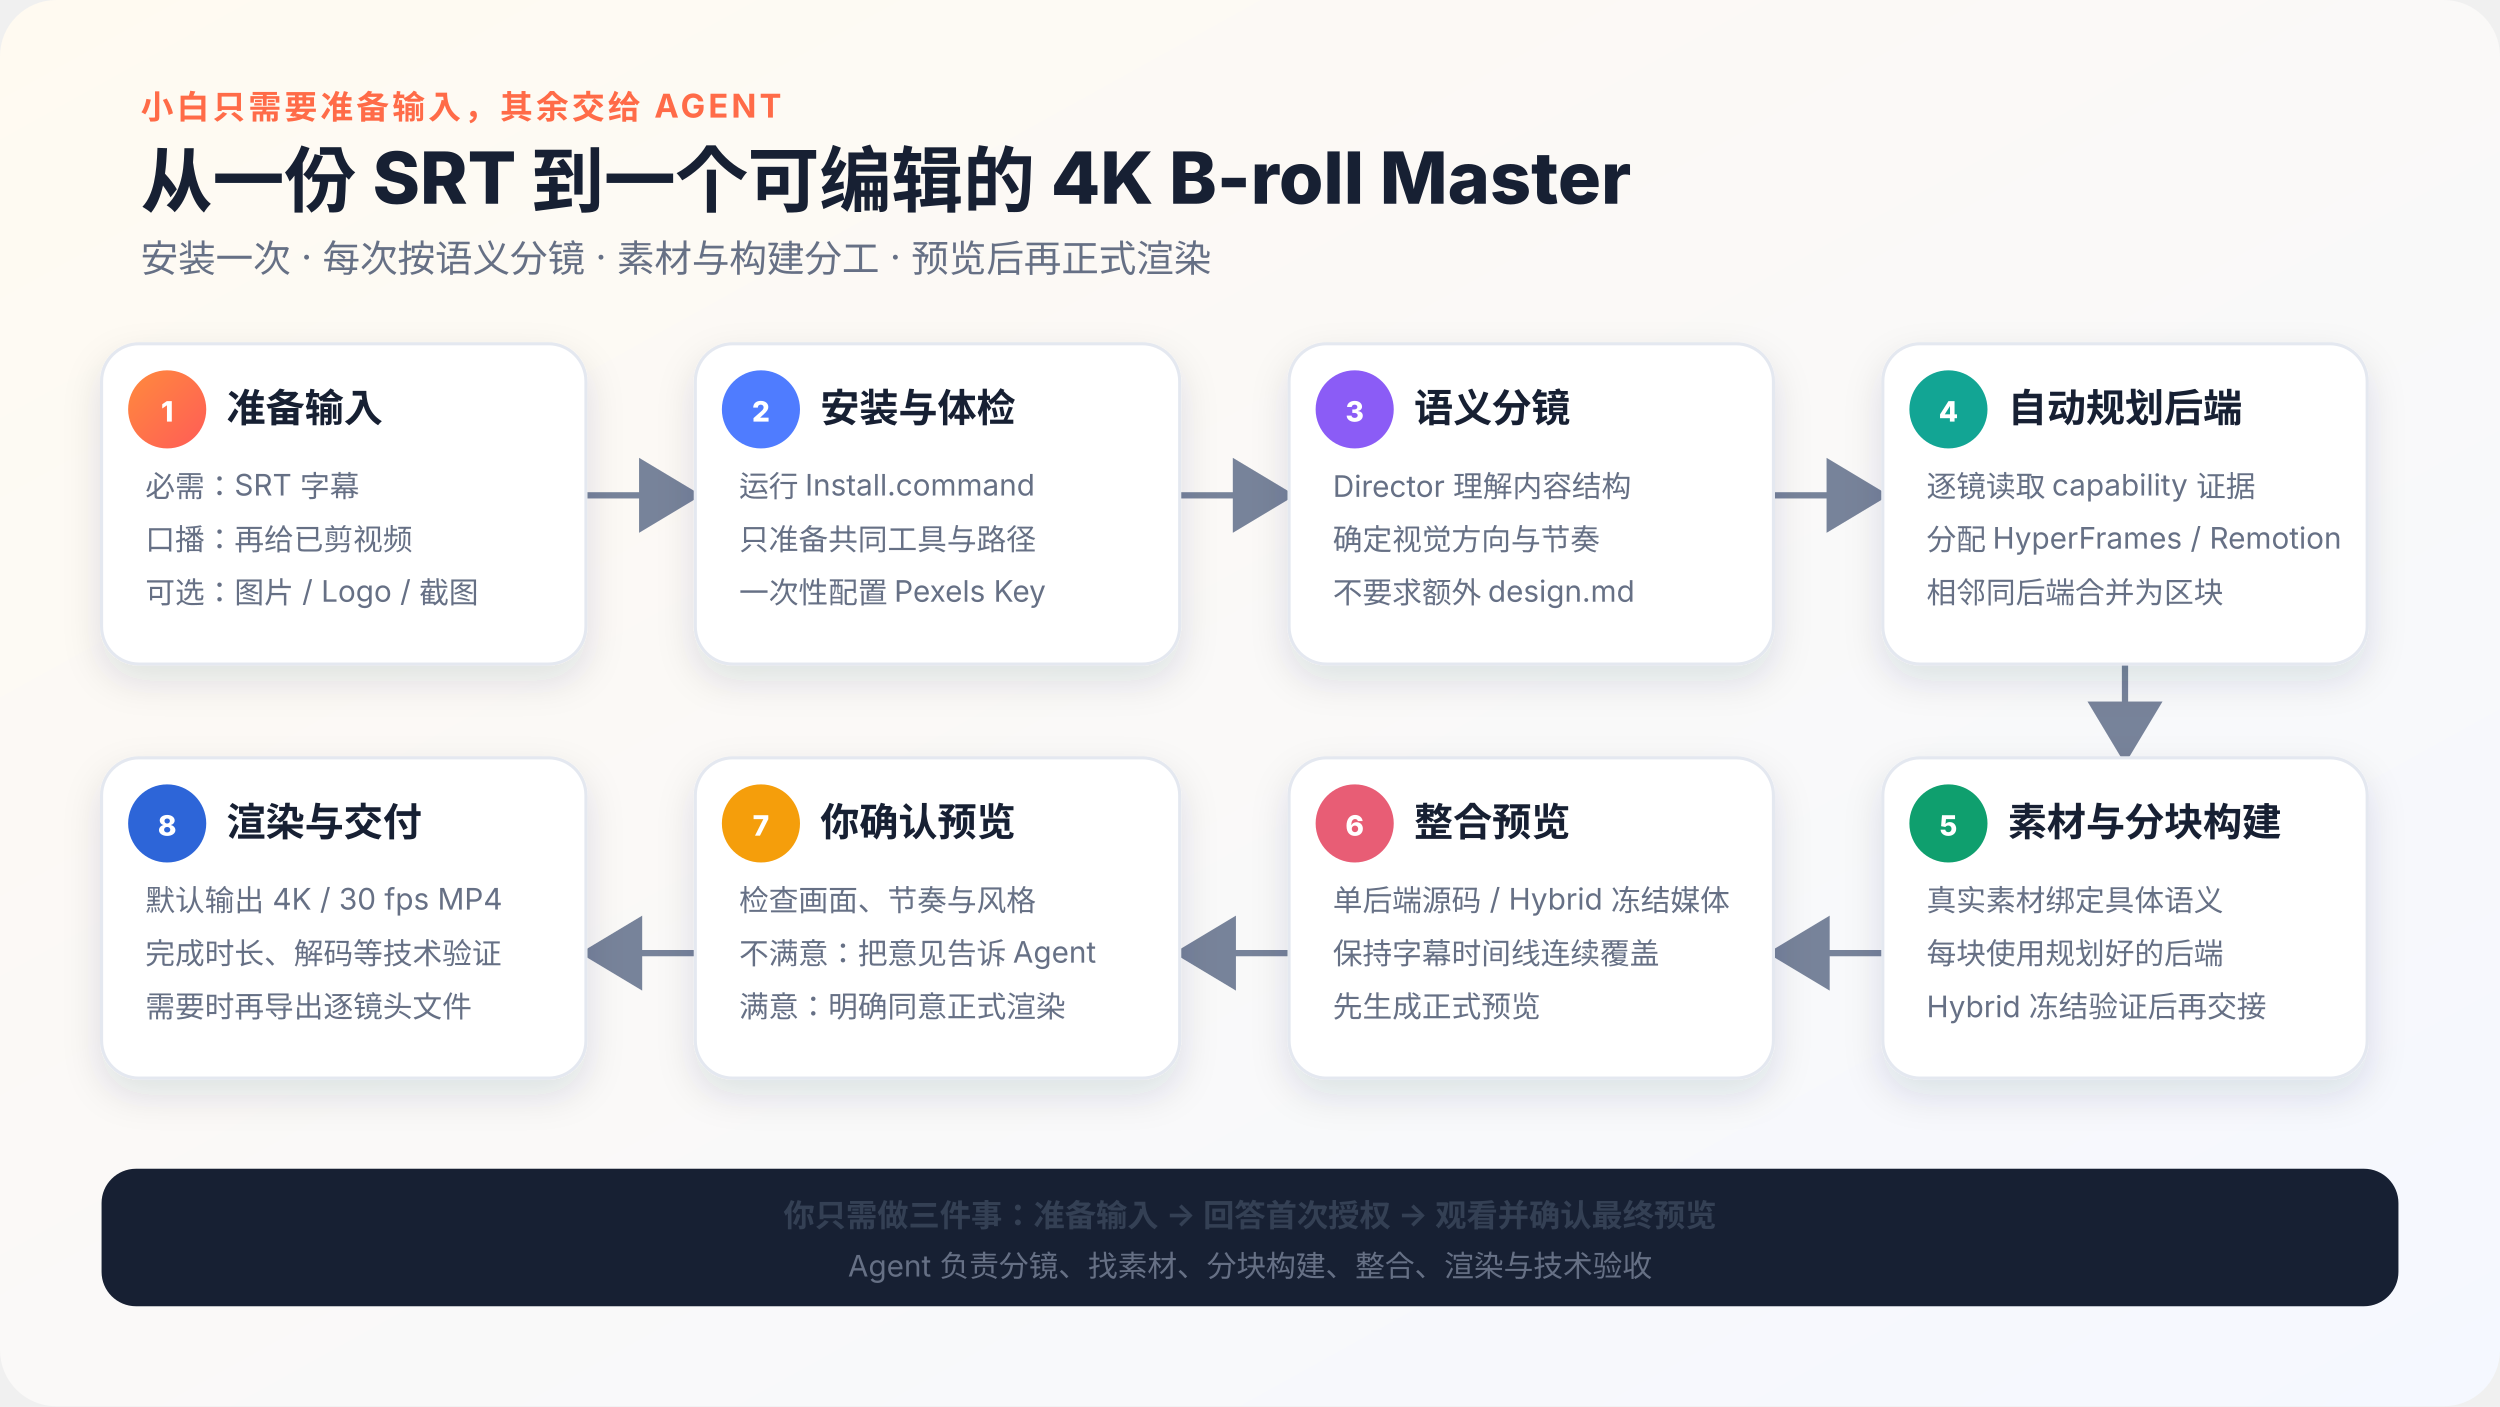
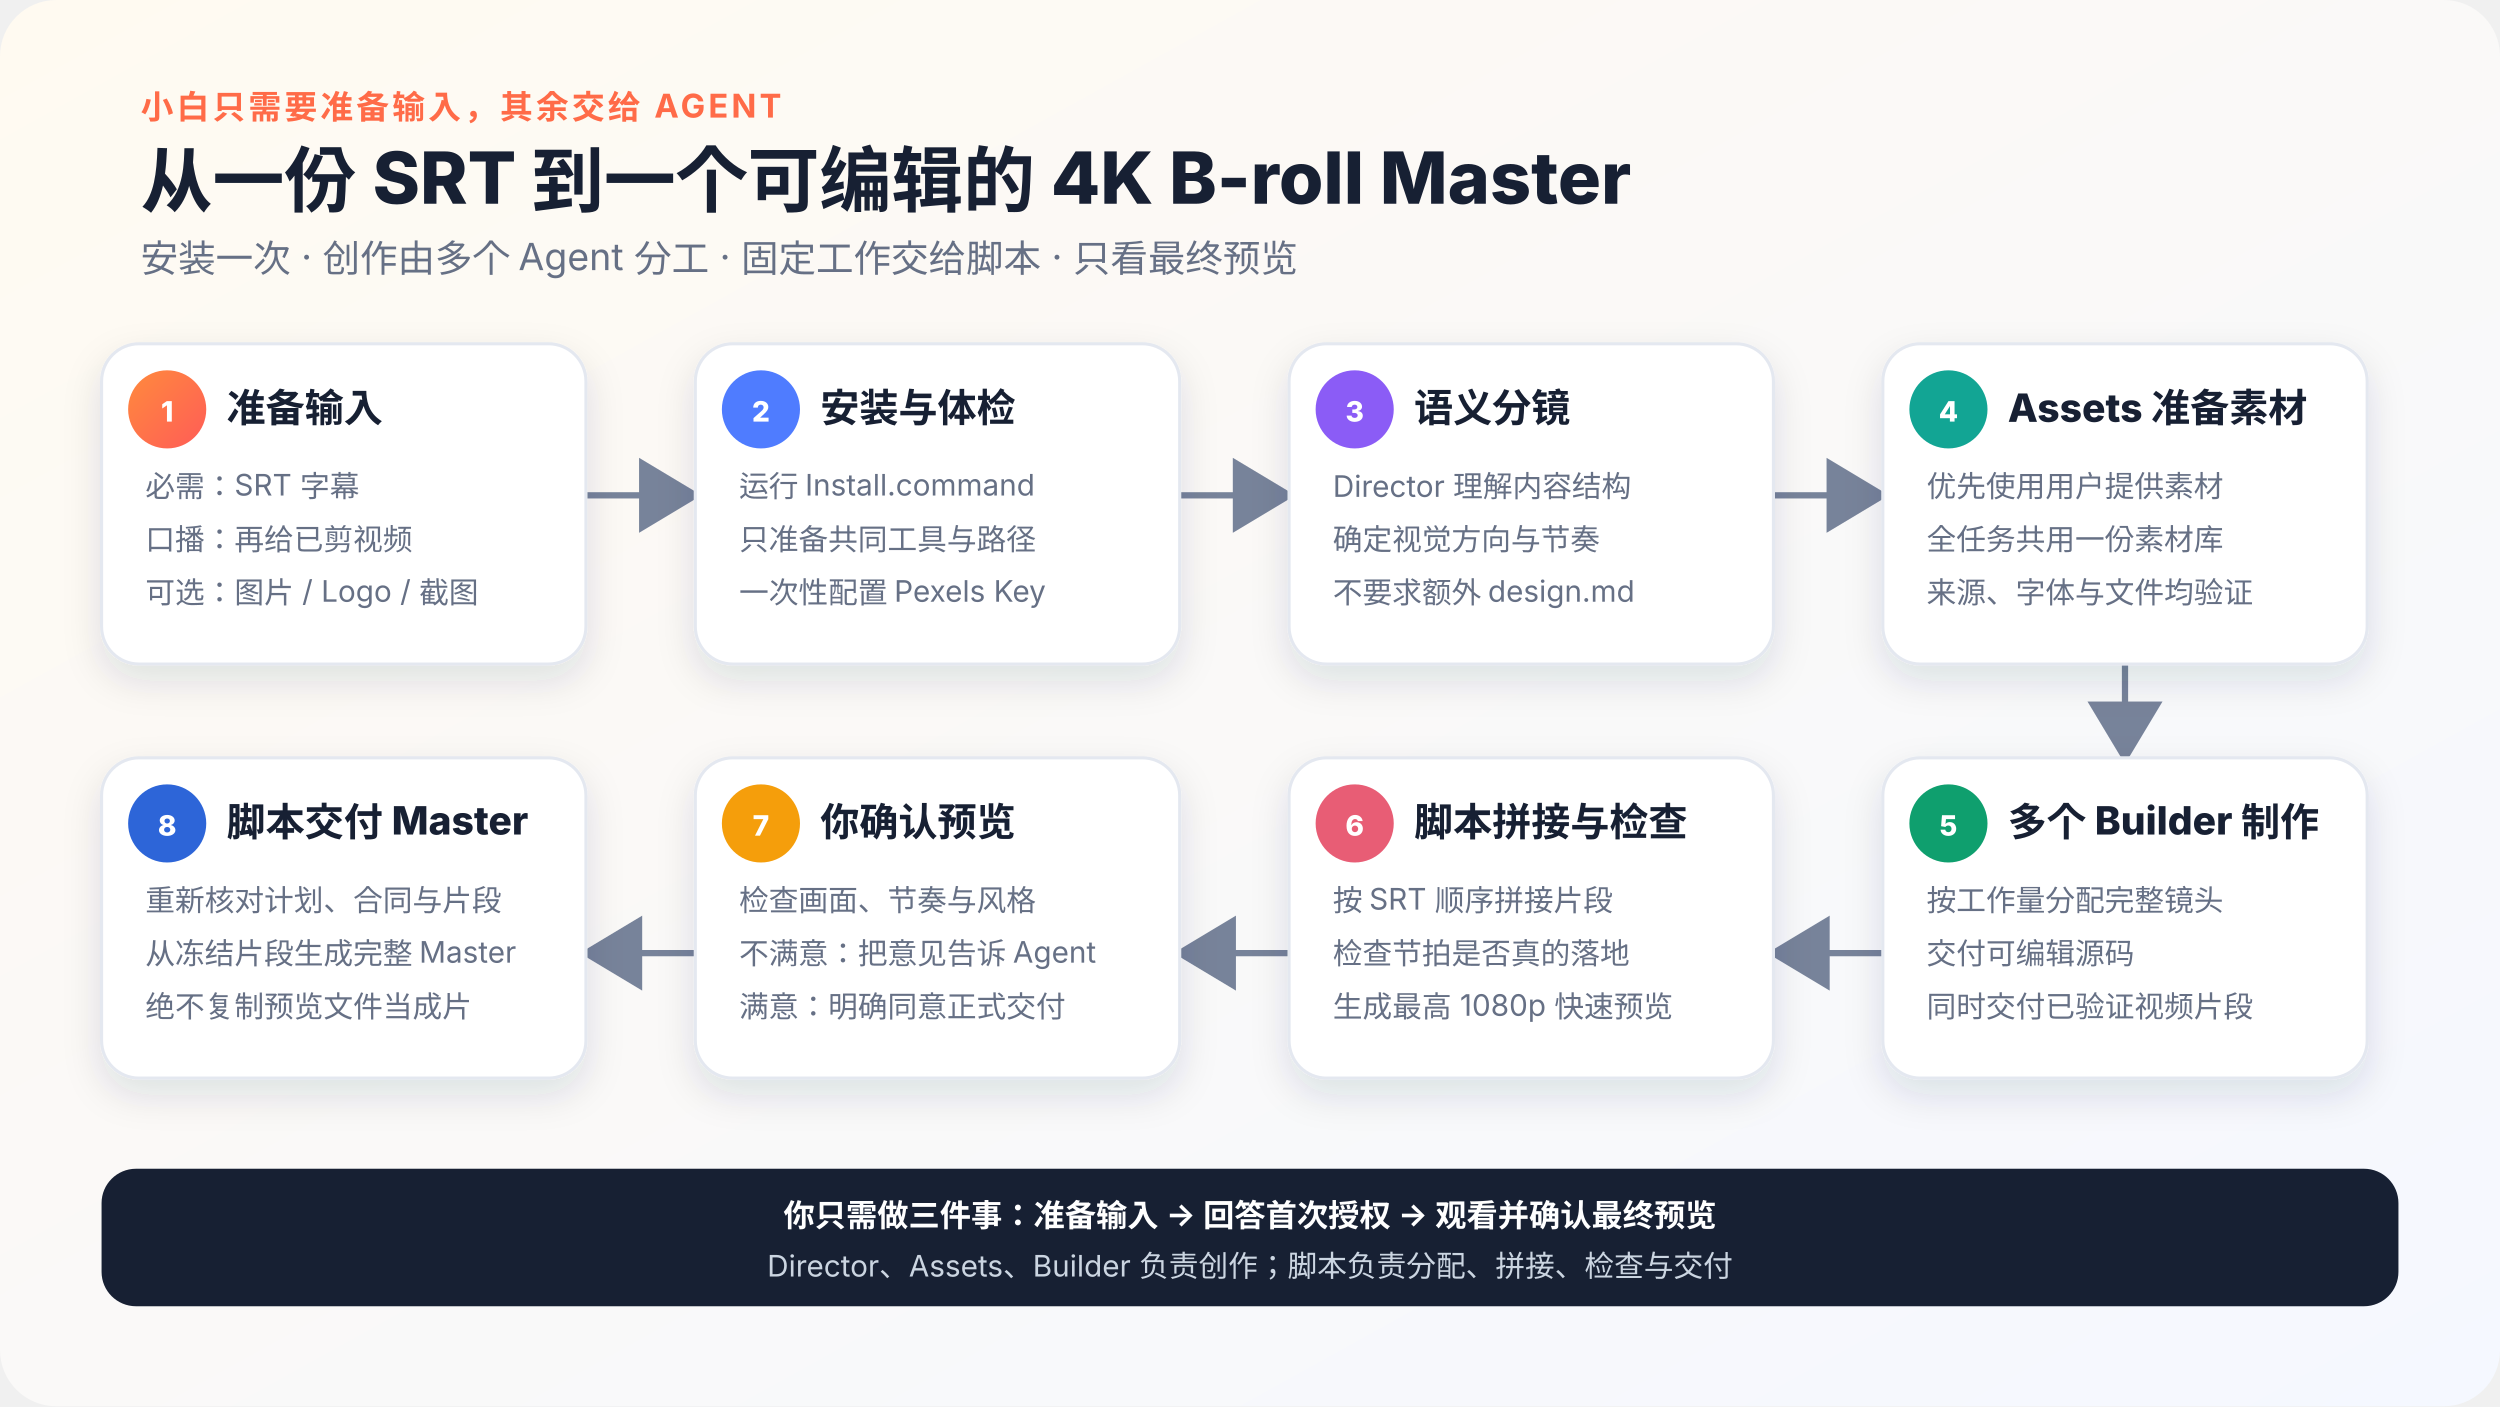
<svg xmlns="http://www.w3.org/2000/svg" width="1600" height="900" viewBox="0 0 1600 900" role="img" aria-labelledby="title desc">
  <defs>
    <linearGradient id="background" x1="0" y1="0" x2="1" y2="1">
      <stop offset="0" stop-color="#fffaf1" />
      <stop offset="1" stop-color="#f5f8ff" />
    </linearGradient>
    <linearGradient id="accent" x1="0" y1="0" x2="1" y2="1">
      <stop offset="0" stop-color="#ff8a3d" />
      <stop offset="1" stop-color="#ff5c57" />
    </linearGradient>
    <filter id="shadow" x="-20%" y="-20%" width="140%" height="140%">
      <feDropShadow dx="0" dy="10" stdDeviation="12" flood-color="#22304a" flood-opacity=".12" />
    </filter>
    <marker id="arrow" markerWidth="12" markerHeight="12" refX="9" refY="6" orient="auto">
      <path d="M0,0 L10,6 L0,12 Z" fill="#77839a" />
    </marker>
    <style>
      text { font-family: -apple-system, BlinkMacSystemFont, "PingFang SC", "Microsoft YaHei", sans-serif; }
      .eyebrow { font-size: 21px; font-weight: 700; letter-spacing: 2px; fill: #ff6b48; }
      .title { font-size: 46px; font-weight: 800; fill: #172033; }
      .subtitle { font-size: 24px; fill: #667085; }
      .step { font-size: 18px; font-weight: 800; fill: #fff; text-anchor: middle; dominant-baseline: middle; }
      .node-title { font-size: 25px; font-weight: 800; fill: #172033; }
      .node-copy { font-size: 19px; fill: #667085; }
      .footer { font-size: 20px; font-weight: 650; fill: #344054; }
+       .footer-primary { fill: #fff; }
+       .footer-secondary { fill: #cbd5e1; }
      .card { fill: #fff; stroke: #e4e8f0; stroke-width: 2; filter: url(#shadow); }
      .flow { fill: none; stroke: #77839a; stroke-width: 4; stroke-linecap: round; marker-end: url(#arrow); }
    </style>
  </defs>
  <rect width="1600" height="900" rx="36" fill="url(#background)" />
  <text x="90" y="76" class="eyebrow">小白只需要准备输入，其余交给 AGENT</text>
  <text x="90" y="132" class="title">从一份 SRT 到一个可编辑的 4K B-roll Master</text>
-   <text x="90" y="174" class="subtitle">安装一次 · 每次按语义分镜 · 素材与构建分工 · 预览后再正式渲染</text>
+   <text x="90" y="174" class="subtitle">安装一次 · 创作由多个 Agent 分工 · 固定工作交给脚本 · 只看最终预览</text>
  <path class="flow" d="M375 317 H445" />
  <path class="flow" d="M755 317 H825" />
  <path class="flow" d="M1135 317 H1205" />
  <path class="flow" d="M1360 425 V485" />
  <path class="flow" d="M1205 610 H1135" />
  <path class="flow" d="M825 610 H755" />
  <path class="flow" d="M445 610 H375" />
  <g transform="translate(65 220)">
    <rect class="card" width="310" height="205" rx="24" />
    <circle cx="42" cy="42" r="25" fill="url(#accent)" />
    <text x="42" y="43" class="step">1</text>
    <text x="80" y="50" class="node-title">准备输入</text>
    <text x="28" y="98" class="node-copy">必需：SRT 字幕</text>
    <text x="28" y="132" class="node-copy">口播：再给已剪视频</text>
    <text x="28" y="166" class="node-copy">可选：图片 / Logo / 截图</text>
  </g>
  <g transform="translate(445 220)">
    <rect class="card" width="310" height="205" rx="24" />
    <circle cx="42" cy="42" r="25" fill="#4f7cff" />
    <text x="42" y="43" class="step">2</text>
    <text x="80" y="50" class="node-title">安装与体检</text>
    <text x="28" y="98" class="node-copy">运行 Install.command</text>
    <text x="28" y="132" class="node-copy">只准备共同工具与路径</text>
    <text x="28" y="166" class="node-copy">一次性配置 Pexels Key</text>
  </g>
  <g transform="translate(825 220)">
    <rect class="card" width="310" height="205" rx="24" />
    <circle cx="42" cy="42" r="25" fill="#8b5cf6" />
    <text x="42" y="43" class="step">3</text>
    <text x="80" y="50" class="node-title">语义分镜</text>
    <text x="28" y="98" class="node-copy">Director 理解内容结构</text>
    <text x="28" y="132" class="node-copy">确定视觉方向与节奏</text>
    <text x="28" y="166" class="node-copy">不要求额外 design.md</text>
  </g>
  <g transform="translate(1205 220)">
    <rect class="card" width="310" height="205" rx="24" />
    <circle cx="42" cy="42" r="25" fill="#12a594" />
    <text x="42" y="43" class="step">4</text>
-     <text x="80" y="50" class="node-title">自动规划后端</text>
-     <text x="28" y="98" class="node-copy">逐镜读取 capability 证据</text>
-     <text x="28" y="132" class="node-copy">分配 HyperFrames / Remotion</text>
-     <text x="28" y="166" class="node-copy">相邻同后端合并为区块</text>
+     <text x="80" y="50" class="node-title">Assets 准备素材</text>
+     <text x="28" y="98" class="node-copy">优先使用用户提供素材</text>
+     <text x="28" y="132" class="node-copy">全任务共用一份素材库</text>
+     <text x="28" y="166" class="node-copy">来源、字体与文件均验证</text>
  </g>
  <g transform="translate(1205 485)">
    <rect class="card" width="310" height="205" rx="24" />
    <circle cx="42" cy="42" r="25" fill="#0f9f6e" />
    <text x="42" y="43" class="step">5</text>
-     <text x="80" y="50" class="node-title">素材与分块构建</text>
-     <text x="28" y="98" class="node-copy">真实素材绑定具体语义</text>
-     <text x="28" y="132" class="node-copy">每块使用规划好的后端</text>
-     <text x="28" y="166" class="node-copy">Hybrid 冻结验证后再交接</text>
+     <text x="80" y="50" class="node-title">多个 Builder 制作</text>
+     <text x="28" y="98" class="node-copy">按工作量分配完整镜头</text>
+     <text x="28" y="132" class="node-copy">交付可编辑源码</text>
+     <text x="28" y="166" class="node-copy">同时交付已验证视频片段</text>
  </g>
  <g transform="translate(825 485)">
    <rect class="card" width="310" height="205" rx="24" />
    <circle cx="42" cy="42" r="25" fill="#e85d75" />
    <text x="42" y="43" class="step">6</text>
-     <text x="80" y="50" class="node-title">整合预览</text>
-     <text x="28" y="98" class="node-copy">单后端源码 / Hybrid 冻结媒体</text>
-     <text x="28" y="132" class="node-copy">保持字幕时间线连续覆盖</text>
-     <text x="28" y="166" class="node-copy">先生成正式预览</text>
+     <text x="80" y="50" class="node-title">脚本拼接与检查</text>
+     <text x="28" y="98" class="node-copy">按 SRT 顺序拼接片段</text>
+     <text x="28" y="132" class="node-copy">检查节拍是否真的落地</text>
+     <text x="28" y="166" class="node-copy">生成最高 1080p 快速预览</text>
  </g>
  <g transform="translate(445 485)">
    <rect class="card" width="310" height="205" rx="24" />
    <circle cx="42" cy="42" r="25" fill="#f59e0b" />
    <text x="42" y="43" class="step">7</text>
    <text x="80" y="50" class="node-title">你确认预览</text>
    <text x="28" y="98" class="node-copy">检查画面、节奏与风格</text>
    <text x="28" y="132" class="node-copy">不满意：把意见告诉 Agent</text>
-     <text x="28" y="166" class="node-copy">满意：明确同意正式渲染</text>
+     <text x="28" y="166" class="node-copy">满意：明确同意正式交付</text>
  </g>
  <g transform="translate(65 485)">
    <rect class="card" width="310" height="205" rx="24" />
    <circle cx="42" cy="42" r="25" fill="#2d65d8" />
    <text x="42" y="43" class="step">8</text>
-     <text x="80" y="50" class="node-title">渲染与交付</text>
-     <text x="28" y="98" class="node-copy">默认输出 4K / 30 fps MP4</text>
-     <text x="28" y="132" class="node-copy">完成时长、解码等技术验证</text>
-     <text x="28" y="166" class="node-copy">需要时再导出逐镜头文件</text>
+     <text x="80" y="50" class="node-title">脚本交付 Master</text>
+     <text x="28" y="98" class="node-copy">重新核对计划、合同与片段</text>
+     <text x="28" y="132" class="node-copy">从冻结片段生成完整 Master</text>
+     <text x="28" y="166" class="node-copy">绝不复制预览文件当成片</text>
  </g>
  <rect x="65" y="748" width="1470" height="88" rx="22" fill="#172033" />
-   <text x="800" y="785" class="footer" fill="#fff" text-anchor="middle">你只需做三件事：准备输入 → 回答首次授权 → 观看并确认最终预览</text>
-   <text x="800" y="817" class="node-copy" fill="#cbd5e1" text-anchor="middle">Agent 负责分镜、找素材、分块构建、整合、渲染与技术验收</text>
+   <text x="800" y="785" class="footer footer-primary" text-anchor="middle">你只需做三件事：准备输入 → 回答首次授权 → 观看并确认最终预览</text>
+   <text x="800" y="817" class="node-copy footer-secondary" text-anchor="middle">Director、Assets、Builder 负责创作；脚本负责分配、拼接、检查与交付</text>
</svg>
